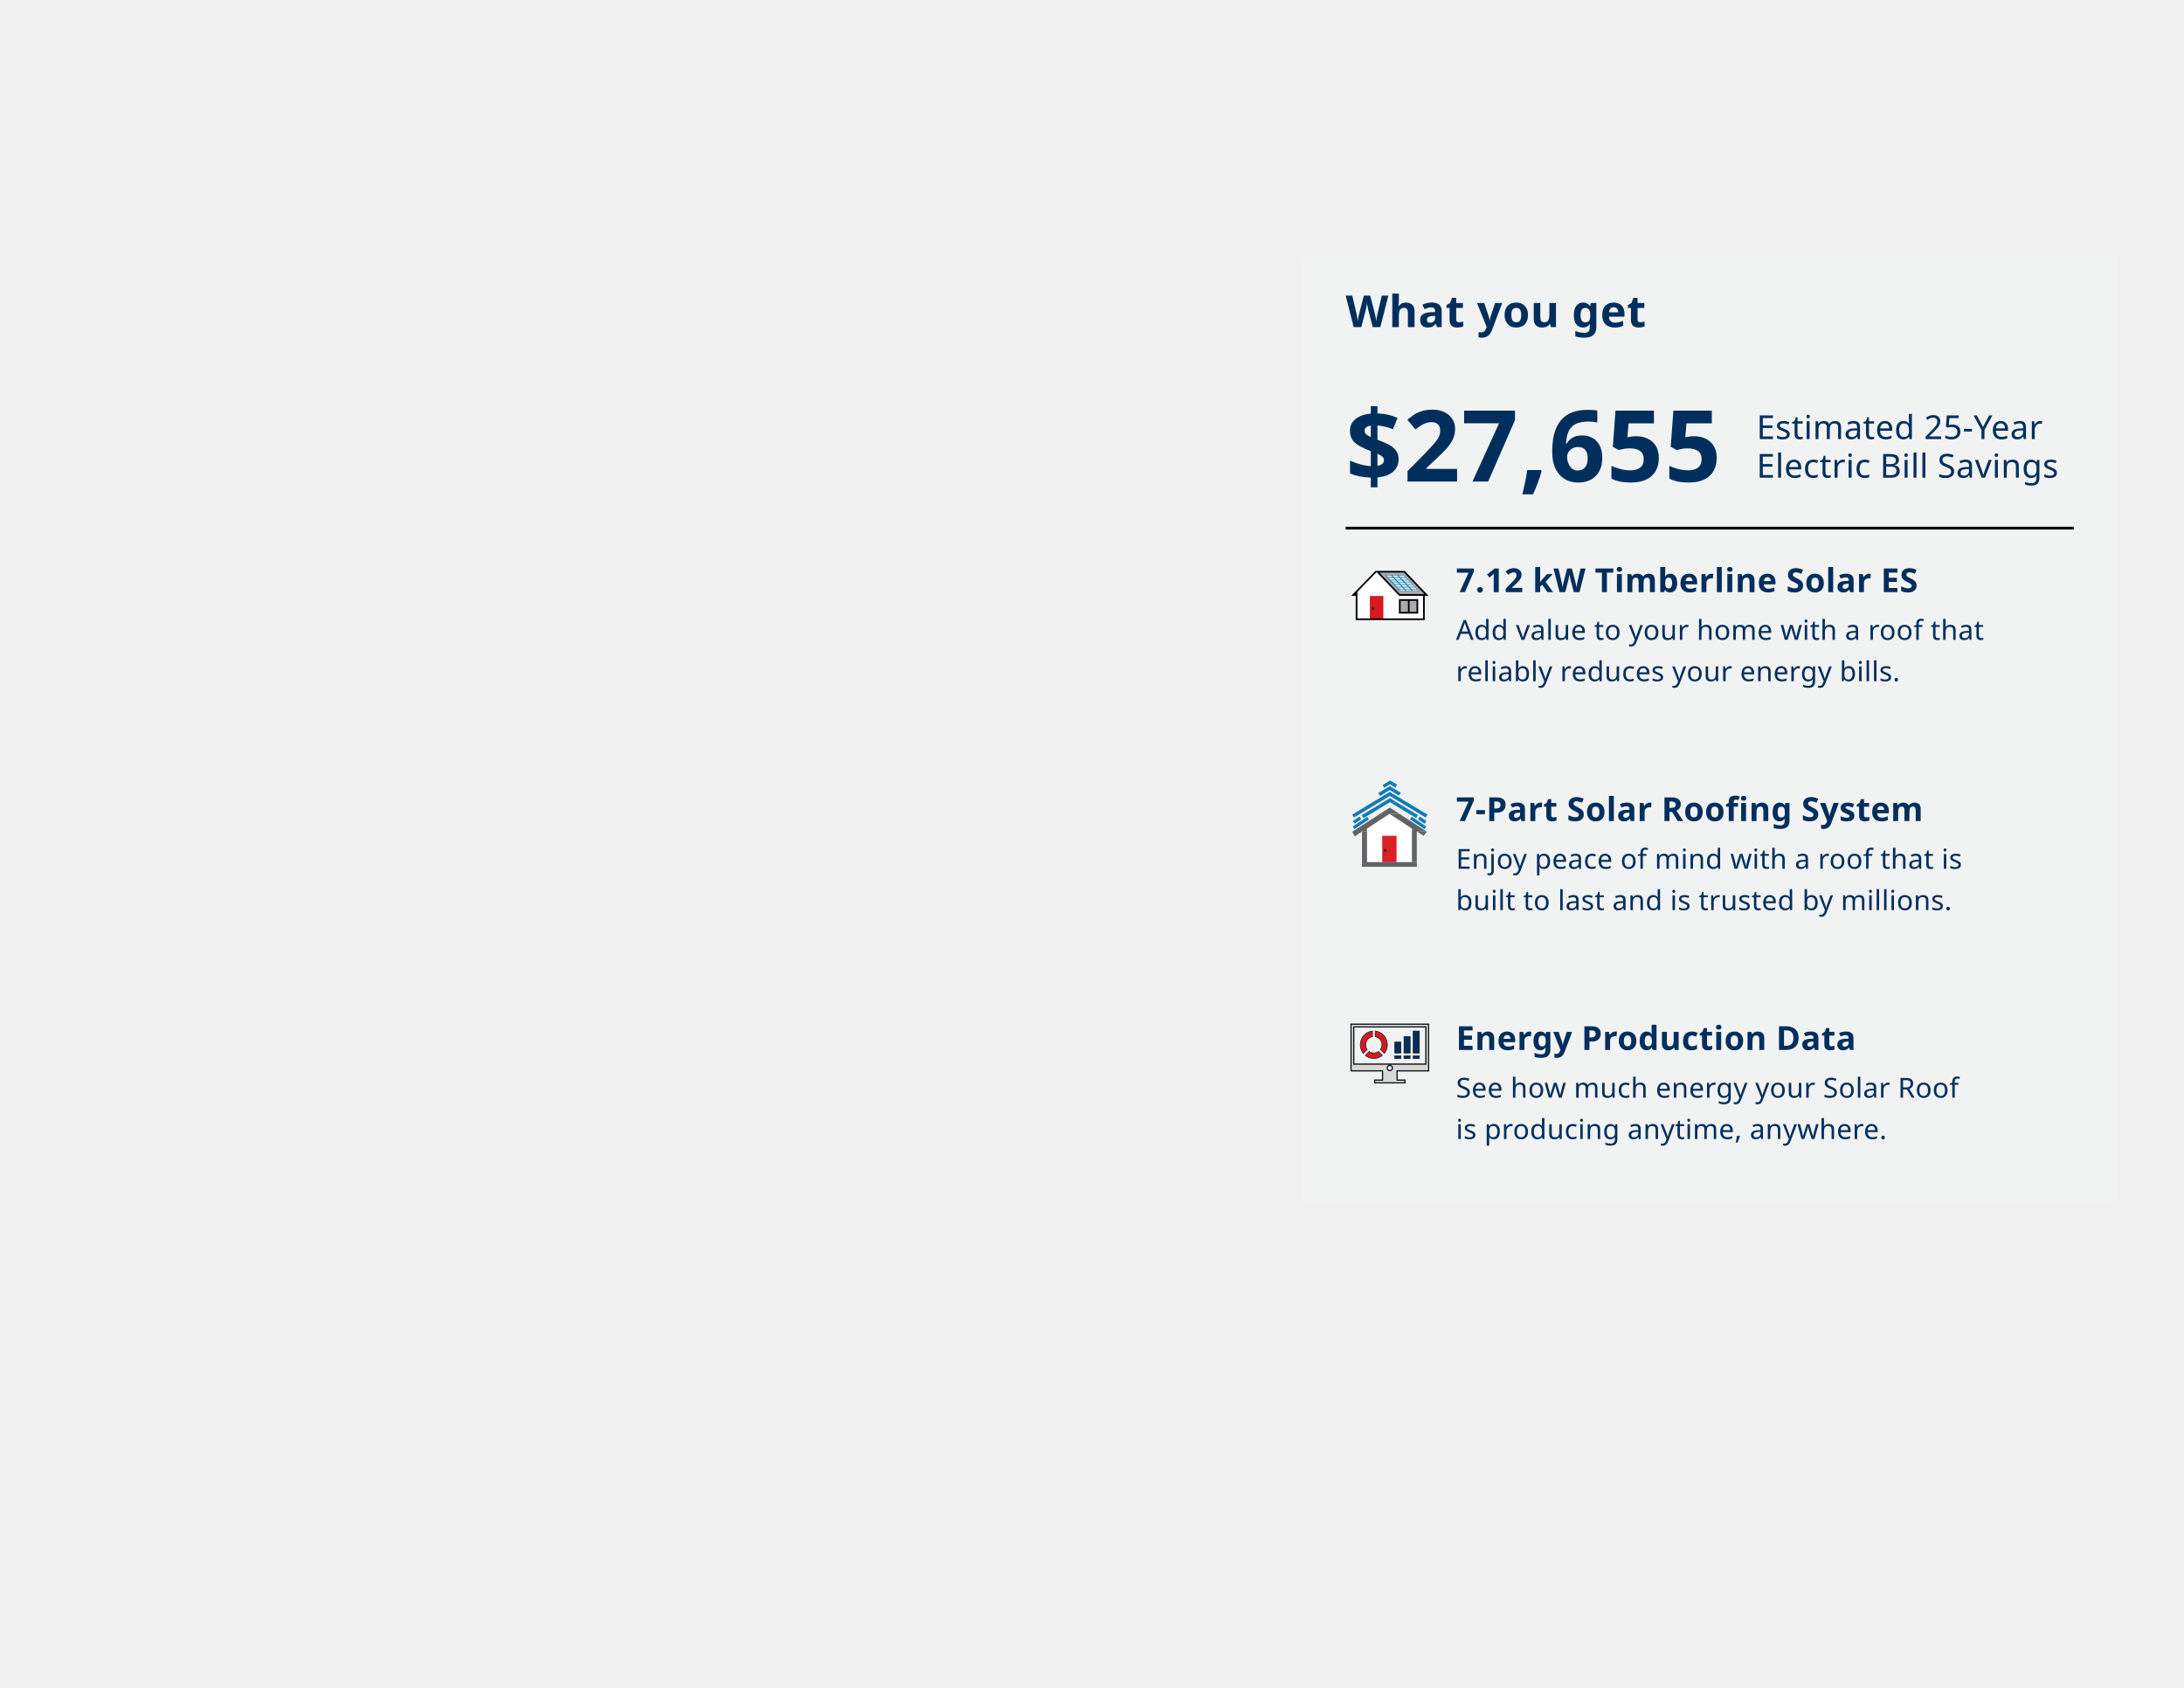
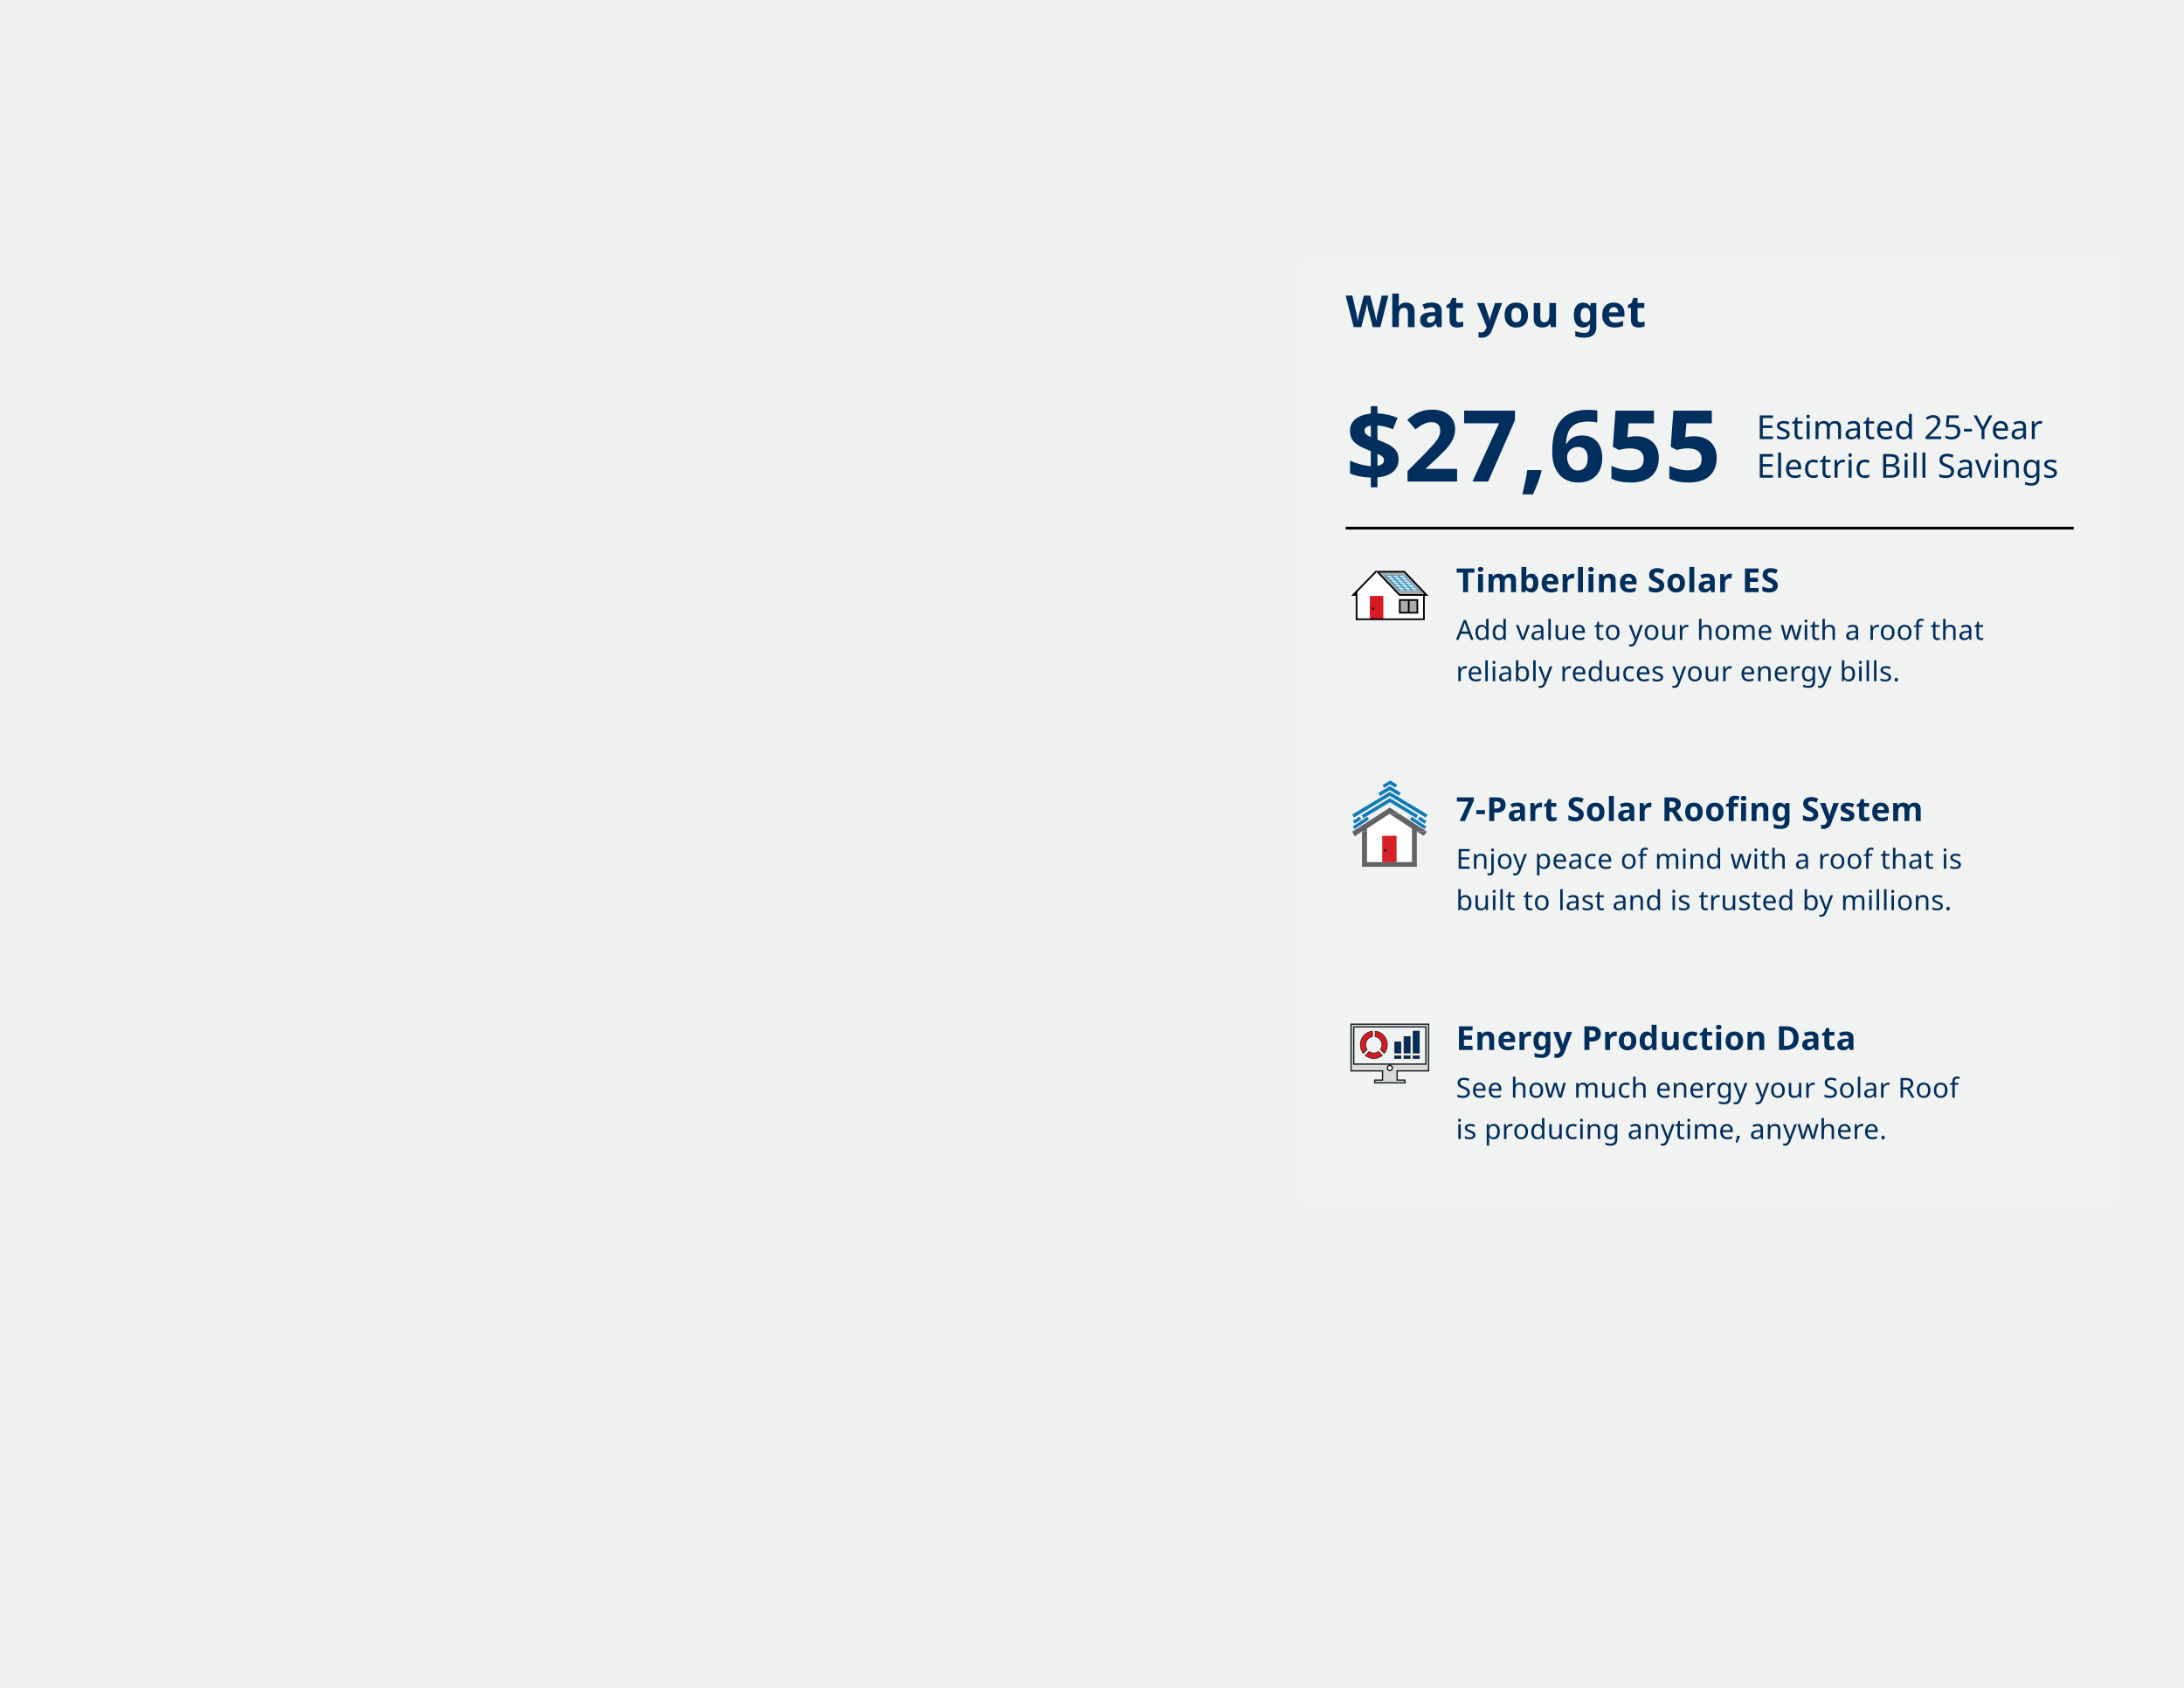
<svg xmlns="http://www.w3.org/2000/svg" width="792" height="612" viewBox="0 0 792 612" fill="none">
  <rect width="296" height="343" transform="translate(472 93)" fill="#F1F2F2" />
  <text id="Heading" fill="#002E5D" xml:space="preserve" style="white-space: pre" font-family="Poppins" font-size="16" font-weight="bold" letter-spacing="0.011em">
    <tspan x="488" y="118.6">What you get</tspan>
  </text>
  <g id="Content">
    <g id="Savings">
      <g id="Years Savings">
        <text id="Token_25YearSavings" fill="#002E5D" xml:space="preserve" style="white-space: pre" font-family="Poppins" font-size="36" font-weight="600" letter-spacing="0.011em">
          <tspan x="488" y="174.6">$27,655</tspan>
        </text>
        <g id="Description">
          <text id="Estimated 25-Year" fill="#002E5D" xml:space="preserve" style="white-space: pre" font-family="Poppins" font-size="12" letter-spacing="0.011em">
            <tspan x="637" y="159.2">Estimated 25-Year</tspan>
          </text>
          <text id="Electric Bill Savings" fill="#002E5D" xml:space="preserve" style="white-space: pre" font-family="Poppins" font-size="12" letter-spacing="0.011em">
            <tspan x="637" y="173.2">Electric Bill Savings</tspan>
          </text>
        </g>
      </g>
      <line id="Divider" x1="488" y1="191.5" x2="752" y2="191.5" stroke="black" />
    </g>
    <g id="Description_2">
      <g id="3">
        <g id="ENERGY_Icon_SolarHouse_FullColor_New">
          <g id="Icon/ medal">
            <g id="Asset 4 2">
              <g id="Layer 1">
                <g id="Group">
                  <g id="Group_2">
                    <path id="Vector" d="M508.129 207.293H499.015L491.945 214.479V224.524H516.365V215.705L508.129 207.293Z" fill="white" />
                    <g id="Group_3">
                      <path id="Vector_2" d="M507.683 215.736L499.508 207.309L509.207 207.184L517.281 215.789L507.683 215.736Z" fill="#A9ABAC" />
                      <path id="Vector_3" d="M517.281 215.721H507.512L499.508 207.309H509.277L517.281 215.721Z" stroke="#000006" stroke-width="0.616" stroke-miterlimit="10" />
                      <path id="Vector_4" d="M501.65 216.102H496.766V224.293H501.65V216.102Z" fill="#D71920" />
                      <path id="Vector_5" d="M491.943 214.479V215.729H490.727L499.014 207.215L491.943 214.479ZM491.943 214.479V224.54H516.363V215.722" stroke="#000006" stroke-width="0.616" stroke-miterlimit="10" />
                      <path id="Vector_6" d="M513.986 217.555H507.609V222.167H513.986V217.555Z" fill="#A9ABAC" stroke="#000006" stroke-width="0.616" stroke-miterlimit="10" />
                      <path id="Vector_7" d="M510.867 217.414V222.163" stroke="#000006" stroke-width="0.616" stroke-miterlimit="10" />
                    </g>
                    <path id="Vector_8" d="M490.984 215.466L491.709 214.742H491.945V215.729L490.984 215.79V215.466Z" fill="#000006" />
                  </g>
                  <path id="Vector_9" d="M498.254 220.332H497.562V221.024H498.254V220.332Z" fill="#000006" />
                </g>
                <g id="Group_4">
                  <path id="Vector_10" d="M514.232 214.088L507.617 214.172L502.312 208.632L509.042 208.625L514.232 214.088Z" fill="white" />
                  <path id="Vector_11" d="M504.695 211.148H511.53" stroke="#0F7BB6" stroke-width="0.176" stroke-miterlimit="10" />
                  <path id="Vector_12" d="M504.219 210.645H511.023" stroke="#0F7BB6" stroke-width="0.176" stroke-miterlimit="10" />
                  <path id="Vector_13" d="M503.734 210.141H510.543" stroke="#0F7BB6" stroke-width="0.176" stroke-miterlimit="10" />
                  <path id="Vector_14" d="M503.258 209.633H510.07" stroke="#0F7BB6" stroke-width="0.176" stroke-miterlimit="10" />
                  <path id="Vector_15" d="M502.781 209.133H509.599" stroke="#0F7BB6" stroke-width="0.176" stroke-miterlimit="10" />
                  <path id="Vector_16" d="M506.234 212.66H512.946" stroke="#0F7BB6" stroke-width="0.176" stroke-miterlimit="10" />
                  <path id="Vector_17" d="M505.75 212.156H512.442" stroke="#0F7BB6" stroke-width="0.176" stroke-miterlimit="10" />
                  <path id="Vector_18" d="M507.188 214.172H514.516" stroke="#0F7BB6" stroke-width="0.176" stroke-miterlimit="10" />
                  <path id="Vector_19" d="M507.188 213.668H513.926" stroke="#0F7BB6" stroke-width="0.176" stroke-miterlimit="10" />
                  <path id="Vector_20" d="M506.711 213.164H513.43" stroke="#0F7BB6" stroke-width="0.176" stroke-miterlimit="10" />
                  <path id="Vector_21" d="M505.273 211.652H511.971" stroke="#0F7BB6" stroke-width="0.176" stroke-miterlimit="10" />
                  <path id="Vector_22" d="M506.812 208.52L512.255 214.247" stroke="#0F7BB6" stroke-width="0.352" stroke-miterlimit="10" />
                  <path id="Vector_23" d="M509.102 208.605L514.52 214.309" stroke="#0F7BB6" stroke-width="0.176" stroke-miterlimit="10" />
                  <path id="Vector_24" d="M504.508 208.52L509.95 214.247" stroke="#0F7BB6" stroke-width="0.352" stroke-miterlimit="10" />
                  <path id="Vector_25" d="M502.312 208.547L507.725 214.243" stroke="#0F7BB6" stroke-width="0.352" stroke-miterlimit="10" />
                  <path id="Vector_26" d="M501.977 208.609H509.371" stroke="#0F7BB6" stroke-width="0.176" stroke-miterlimit="10" />
                  <path id="Vector_27" d="M507.227 214.328H514.64" stroke="#A9ABAC" stroke-width="0.176" stroke-miterlimit="10" />
                  <path id="Vector_28" d="M501.797 208.414H509.452" stroke="#A9ABAC" stroke-width="0.264" stroke-miterlimit="10" />
                  <path id="Vector_29" d="M509.109 208.391L514.704 214.279" stroke="#A9ABAC" stroke-width="0.176" stroke-miterlimit="10" />
                  <path id="Vector_30" d="M501.586 208.301L507.569 214.587" stroke="#A9ABAC" stroke-width="0.352" stroke-miterlimit="10" />
                </g>
              </g>
            </g>
          </g>
        </g>
        <g id="Built-In Energy Shingles">
          <g id="Energy shingles">
-             <text id="7.12 kW Timberline Solar ES" fill="#002E5D" xml:space="preserve" style="white-space: pre" font-family="Poppins" font-size="12" font-weight="600" letter-spacing="0.011em">
-               <tspan x="528" y="214.7">7.12 kW Timberline Solar ES</tspan>
+             <text id="systemSizeText" fill="#002E5D" xml:space="preserve" style="white-space: pre" font-family="Poppins" font-size="12" font-weight="600" letter-spacing="0.011em">
+               <tspan x="528" y="214.7">Timberline Solar ES</tspan>
            </text>
            <text id="Add value to your home with a roof that reliably reduces your energy bills." fill="#002E5D" xml:space="preserve" style="white-space: pre" font-family="Poppins" font-size="10" letter-spacing="0.011em">
              <tspan x="528" y="232">Add value to your home with a roof that </tspan>
              <tspan x="528" y="247">reliably reduces your energy bills.</tspan>
            </text>
          </g>
        </g>
      </g>
      <g id="7-part">
        <g id="House Icon_ New">
          <g id="Layer 1_2">
            <path id="Vector_31" d="M503.196 294.395L494.367 300.299V313.287H513.084V300.762" fill="white" />
            <g id="Clip path group">
              <mask id="mask0_5074_81914" style="mask-type:luminance" maskUnits="userSpaceOnUse" x="493" y="300" width="22" height="16">
                <g id="clippath">
                  <path id="Vector_32" d="M514.516 300.766H493.219V315.001H514.516V300.766Z" fill="white" />
                </g>
              </mask>
              <g mask="url(#mask0_5074_81914)">
                <g id="Group_5">
                  <path id="Vector_33" d="M495.73 301.469H493.914V314.295H513.809V312.591H495.73V301.469Z" fill="#626367" />
                </g>
              </g>
            </g>
            <g id="Clip path group_2">
              <mask id="mask1_5074_81914" style="mask-type:luminance" maskUnits="userSpaceOnUse" x="503" y="294" width="16" height="20">
                <g id="clippath-1">
                  <path id="Vector_34" d="M518.034 294.4H503.195V313.292H518.034V294.4Z" fill="white" />
                </g>
              </mask>
              <g mask="url(#mask1_5074_81914)">
                <g id="Group_6">
                  <path id="Vector_35" d="M507.495 295.102H503.891L512.025 300.445V312.591H513.785V301.469H517.327L507.495 295.102Z" fill="#626367" />
                </g>
              </g>
            </g>
            <g id="Clip path group_3">
              <mask id="mask2_5074_81914" style="mask-type:luminance" maskUnits="userSpaceOnUse" x="489" y="292" width="20" height="12">
                <g id="clippath-2">
                  <path id="Vector_36" d="M508.199 292.125H489.672V303.983H508.199V292.125Z" fill="white" />
                </g>
              </mask>
              <g mask="url(#mask2_5074_81914)">
                <g id="Group_7">
                  <path id="Vector_37" d="M503.979 292.828L490.367 301.58L491.272 303.284L493.888 301.468H495.704V300.444L503.888 295.1H507.492L503.979 292.828Z" fill="#626367" />
                </g>
              </g>
            </g>
            <g id="Clip path group_4">
              <mask id="mask3_5074_81914" style="mask-type:luminance" maskUnits="userSpaceOnUse" x="513" y="300" width="6" height="4">
                <g id="clippath-3">
                  <path id="Vector_38" d="M518.162 300.766H513.078V303.76H518.162V300.766Z" fill="white" />
                </g>
              </mask>
              <g mask="url(#mask3_5074_81914)">
                <g id="Group_8">
                  <path id="Vector_39" d="M517.33 301.469H513.789L516.286 303.061L517.464 301.553L517.33 301.469Z" fill="#626367" />
                </g>
              </g>
            </g>
            <g id="Clip path group_5">
              <mask id="mask4_5074_81914" style="mask-type:luminance" maskUnits="userSpaceOnUse" x="489" y="295" width="9" height="7">
                <g id="clippath-4">
                  <path id="Vector_40" d="M497.181 295.445H489.859V301.329H497.181V295.445Z" fill="white" />
                </g>
              </mask>
              <g mask="url(#mask4_5074_81914)">
                <g id="Group_9">
                  <path id="Vector_41" d="M495.834 296.143L490.555 299.678L491.191 300.628L496.47 297.093L495.834 296.143Z" fill="#117BB6" />
                </g>
              </g>
            </g>
            <g id="Clip path group_6">
              <mask id="mask5_5074_81914" style="mask-type:luminance" maskUnits="userSpaceOnUse" x="510" y="295" width="8" height="7">
                <g id="clippath-5">
                  <path id="Vector_42" d="M517.931 295.445H510.609V301.329H517.931V295.445Z" fill="white" />
                </g>
              </mask>
              <g mask="url(#mask5_5074_81914)">
                <g id="Group_10">
                  <path id="Vector_43" d="M511.948 296.146L511.312 297.096L516.593 300.629L517.228 299.679L511.948 296.146Z" fill="#117BB6" />
                </g>
              </g>
            </g>
            <g id="Clip path group_7">
              <mask id="mask6_5074_81914" style="mask-type:luminance" maskUnits="userSpaceOnUse" x="489" y="295" width="6" height="5">
                <g id="clippath-6">
                  <path id="Vector_44" d="M494.352 295.379H489.906V299.341H494.352V295.379Z" fill="white" />
                </g>
              </mask>
              <g mask="url(#mask6_5074_81914)">
                <g id="Group_11">
                  <path id="Vector_45" d="M493.024 296.082L490.617 297.693L491.253 298.643L493.66 297.032L493.024 296.082Z" fill="#117BB6" />
                </g>
              </g>
            </g>
            <g id="Clip path group_8">
              <mask id="mask7_5074_81914" style="mask-type:luminance" maskUnits="userSpaceOnUse" x="513" y="295" width="5" height="5">
                <g id="clippath-7">
                  <path id="Vector_46" d="M517.982 295.379H513.508V299.383H517.982V295.379Z" fill="white" />
                </g>
              </mask>
              <g mask="url(#mask7_5074_81914)">
                <g id="Group_12">
                  <path id="Vector_47" d="M514.867 296.08L514.203 297.07L516.609 298.682L517.273 297.692L514.867 296.08Z" fill="#117BB6" />
                </g>
              </g>
            </g>
            <g id="Clip path group_9">
              <mask id="mask8_5074_81914" style="mask-type:luminance" maskUnits="userSpaceOnUse" x="489" y="286" width="19" height="12">
                <g id="clippath-8">
                  <path id="Vector_48" d="M507.124 286.443H489.648V297.145H507.124V286.443Z" fill="white" />
                </g>
              </mask>
              <g mask="url(#mask8_5074_81914)">
                <g id="Group_13">
                  <path id="Vector_49" d="M504.011 287.161H503.99L503.983 287.146L490.344 295.372L490.989 296.445L503.99 288.612H506.417L504.011 287.161Z" fill="#117BB6" />
                </g>
              </g>
            </g>
            <g id="Clip path group_10">
              <mask id="mask9_5074_81914" style="mask-type:luminance" maskUnits="userSpaceOnUse" x="503" y="287" width="16" height="11">
                <g id="clippath-9">
                  <path id="Vector_50" d="M518.354 287.904H503.305V297.147H518.354V287.904Z" fill="white" />
                </g>
              </mask>
              <g mask="url(#mask9_5074_81914)">
                <g id="Group_14">
                  <path id="Vector_51" d="M506.434 288.607H504.008L517.002 296.441L517.654 295.368L506.434 288.607Z" fill="#117BB6" />
                </g>
              </g>
            </g>
            <g id="Group_15">
              <g id="Clip path group_11">
                <mask id="mask10_5074_81914" style="mask-type:luminance" maskUnits="userSpaceOnUse" x="493" y="288" width="15" height="10">
                  <g id="clippath-10">
                    <path id="Vector_52" d="M507.169 288.705H493.102V297.352H507.169V288.705Z" fill="white" />
                  </g>
                </mask>
                <g mask="url(#mask10_5074_81914)">
                  <g id="Group_16">
                    <path id="Vector_53" d="M504.056 289.417H504.035L504.028 289.41L493.797 295.581L494.442 296.654L504.035 290.869H506.462L504.056 289.417Z" fill="#117BB6" />
                  </g>
                </g>
              </g>
              <g id="Clip path group_12">
                <mask id="mask11_5074_81914" style="mask-type:luminance" maskUnits="userSpaceOnUse" x="503" y="290" width="12" height="8">
                  <g id="clippath-11">
                    <path id="Vector_54" d="M514.904 290.166H503.305V297.333H514.904V290.166Z" fill="white" />
                  </g>
                </mask>
                <g mask="url(#mask11_5074_81914)">
                  <g id="Group_17">
                    <path id="Vector_55" d="M506.434 290.867H504.008L513.559 296.625L514.204 295.552L506.434 290.867Z" fill="#117BB6" />
                  </g>
                </g>
              </g>
            </g>
            <path id="Vector_56" d="M506.662 284.522L504.13 283L501.367 284.662L501.956 285.644L504.039 284.388L506.024 285.588L506.662 284.522Z" fill="#117BB6" />
            <path id="Vector_57" d="M504.005 285.039L507.96 287.43L507.301 288.496L503.984 286.491L500.492 288.594L499.805 287.543L504.005 285.039Z" fill="#117BB6" />
            <path id="Vector_58" d="M506.446 303.057H501.242V312.622H506.446V303.057Z" fill="#D72027" />
            <path id="Vector_59" d="M502.296 308.822C502.567 308.822 502.786 308.602 502.786 308.331C502.786 308.06 502.567 307.84 502.296 307.84C502.024 307.84 501.805 308.06 501.805 308.331C501.805 308.602 502.024 308.822 502.296 308.822Z" fill="#231F20" />
          </g>
        </g>
        <g id="Roofing System">
          <g id="Content_2">
            <text id="7-Part Solar Roofing System" fill="#002E5D" xml:space="preserve" style="white-space: pre" font-family="Poppins" font-size="12" font-weight="600" letter-spacing="0.011em">
              <tspan x="528" y="297.7">7-Part Solar Roofing System</tspan>
            </text>
            <text id="Enjoy peace of mind with a roof that is built to last and is trusted by millions." fill="#002E5D" xml:space="preserve" style="white-space: pre" font-family="Poppins" font-size="10" letter-spacing="0.011em">
              <tspan x="528" y="315">Enjoy peace of mind with a roof that is </tspan>
              <tspan x="528" y="330">built to last and is trusted by millions.</tspan>
            </text>
          </g>
        </g>
      </g>
      <g id="4">
        <g id="Illustration_Monitor">
          <g id="Vector_60">
            <path d="M493.29 378.819C493.29 376.232 495.228 374.105 497.71 373.855V375.867C496.316 376.105 495.254 377.336 495.254 378.819C495.254 379.465 495.456 380.064 495.799 380.553L494.399 381.976C493.706 381.116 493.29 380.017 493.29 378.819Z" fill="#D71920" />
            <path d="M496.494 381.259L495.093 382.681C495.94 383.385 497.022 383.807 498.201 383.807C499.38 383.807 500.462 383.385 501.309 382.681L499.908 381.259C499.427 381.607 498.837 381.812 498.201 381.812C497.565 381.812 496.975 381.607 496.494 381.259Z" fill="#D71920" />
            <path d="M500.603 380.553L502.003 381.976C502.696 381.116 503.112 380.017 503.112 378.819C503.112 376.232 501.174 374.105 498.692 373.855V375.867C500.085 376.105 501.147 377.336 501.147 378.819C501.147 379.465 500.946 380.064 500.603 380.553Z" fill="#D71920" />
            <path fill-rule="evenodd" clip-rule="evenodd" d="M497.823 373.728V375.964L497.729 375.98C496.389 376.209 495.368 377.392 495.368 378.819C495.368 379.44 495.562 380.016 495.892 380.486L495.947 380.565L494.39 382.147L494.311 382.048C493.602 381.169 493.177 380.044 493.177 378.819C493.177 376.173 495.159 373.997 497.699 373.74L497.823 373.728ZM498.579 373.728L498.703 373.74C501.242 373.997 503.225 376.173 503.225 378.819C503.225 380.044 502.8 381.169 502.091 382.048L502.012 382.147L500.455 380.565L500.51 380.486C500.84 380.016 501.034 379.44 501.034 378.819C501.034 377.392 500.013 376.209 498.673 375.98L498.579 375.964V373.728ZM497.596 373.983C495.233 374.285 493.404 376.335 493.404 378.819C493.404 379.943 493.778 380.979 494.408 381.803L495.652 380.539C495.329 380.047 495.141 379.455 495.141 378.819C495.141 377.312 496.196 376.056 497.596 375.771V373.983ZM498.805 373.983V375.771C500.206 376.056 501.261 377.312 501.261 378.819C501.261 379.455 501.072 380.047 500.749 380.539L501.994 381.803C502.623 380.979 502.998 379.943 502.998 378.819C502.998 376.335 501.169 374.285 498.805 373.983ZM496.481 381.108L496.56 381.165C497.023 381.5 497.589 381.697 498.201 381.697C498.813 381.697 499.379 381.5 499.842 381.165L499.921 381.108L501.477 382.69L501.381 382.77C500.515 383.49 499.407 383.922 498.201 383.922C496.994 383.922 495.887 383.49 495.021 382.77L494.924 382.69L496.481 381.108ZM496.507 381.407L495.263 382.672C496.075 383.311 497.094 383.692 498.201 383.692C499.308 383.692 500.327 383.311 501.139 382.672L499.895 381.407C499.41 381.735 498.827 381.927 498.201 381.927C497.575 381.927 496.992 381.735 496.507 381.407Z" fill="#101820" />
            <path d="M505.79 377.836H508.022V381.817H505.79V377.836Z" fill="#002E5D" />
            <path d="M505.79 382.812H508.022V383.807H505.79V382.812Z" fill="#002E5D" />
            <path d="M509.138 375.845H511.371V381.817H509.138V375.845Z" fill="#002E5D" />
            <path d="M512.487 373.855H514.719V381.817H512.487V373.855Z" fill="#002E5D" />
            <path d="M509.138 382.812H511.371V383.807H509.138V382.812Z" fill="#002E5D" />
            <path d="M512.487 382.812H514.719V383.807H512.487V382.812Z" fill="#002E5D" />
            <path fill-rule="evenodd" clip-rule="evenodd" d="M512.373 373.74H514.832V381.932H512.373V373.74ZM512.6 373.97V381.702H514.605V373.97H512.6ZM509.025 375.731H511.484V381.932H509.025V375.731ZM509.252 375.96V381.702H511.257V375.96H509.252ZM505.677 377.721H508.136V381.932H505.677V377.721ZM505.904 377.951V381.702H507.909V377.951H505.904ZM505.677 382.697H508.136V383.922H505.677V382.697ZM505.904 382.927V383.692H507.909V382.927H505.904ZM509.025 382.697H511.484V383.922H509.025V382.697ZM509.252 382.927V383.692H511.257V382.927H509.252ZM512.373 382.697H514.832V383.922H512.373V382.697ZM512.6 382.927V383.692H514.605V382.927H512.6Z" fill="#101820" />
            <path fill-rule="evenodd" clip-rule="evenodd" d="M489.719 371.141H518.29V388.512H506.862V391.407L509.719 391.407V392.855H498.29V391.407L501.147 391.407V388.512H489.719V371.141ZM491.147 372.588H516.862V385.617H491.147V372.588ZM504.004 387.969C504.399 387.969 504.719 387.645 504.719 387.245C504.719 386.846 504.399 386.522 504.004 386.522C503.61 386.522 503.29 386.846 503.29 387.245C503.29 387.645 503.61 387.969 504.004 387.969Z" fill="#D9D9D6" />
            <path fill-rule="evenodd" clip-rule="evenodd" d="M501.147 391.407L498.29 391.407V392.855H509.719V391.407L506.862 391.407V388.512H518.29V371.141H489.719V388.512H501.147V391.407ZM490.165 388.06H501.594V391.86L498.737 391.86V392.403H509.272V391.86L506.415 391.86V388.06H517.844V371.593H490.165V388.06ZM517.308 372.136V386.069H504.004H490.701V372.136H517.308ZM504.004 386.069C504.646 386.069 505.165 386.596 505.165 387.245C505.165 387.895 504.646 388.422 504.004 388.422C503.363 388.422 502.844 387.895 502.844 387.245C502.844 386.596 503.363 386.069 504.004 386.069ZM491.147 372.588H516.862V385.617H491.147V372.588ZM504.719 387.245C504.719 387.645 504.399 387.969 504.004 387.969C503.61 387.969 503.29 387.645 503.29 387.245C503.29 386.846 503.61 386.522 504.004 386.522C504.399 386.522 504.719 386.846 504.719 387.245Z" fill="#101820" />
          </g>
        </g>
        <g id="Monitoring Energy">
          <text id="Energy Production Data" fill="#002E5D" xml:space="preserve" style="white-space: pre" font-family="Poppins" font-size="12" font-weight="600" letter-spacing="0.011em">
            <tspan x="528" y="380.7">Energy Production Data </tspan>
          </text>
          <text id="See how much energy your Solar Roof is producing anytime, anywhere." fill="#002E5D" xml:space="preserve" style="white-space: pre" font-family="Poppins" font-size="10" letter-spacing="0.011em">
            <tspan x="528" y="398">See how much energy your Solar Roof </tspan>
            <tspan x="528" y="413">is producing anytime, anywhere.</tspan>
          </text>
        </g>
      </g>
    </g>
  </g>
</svg>
